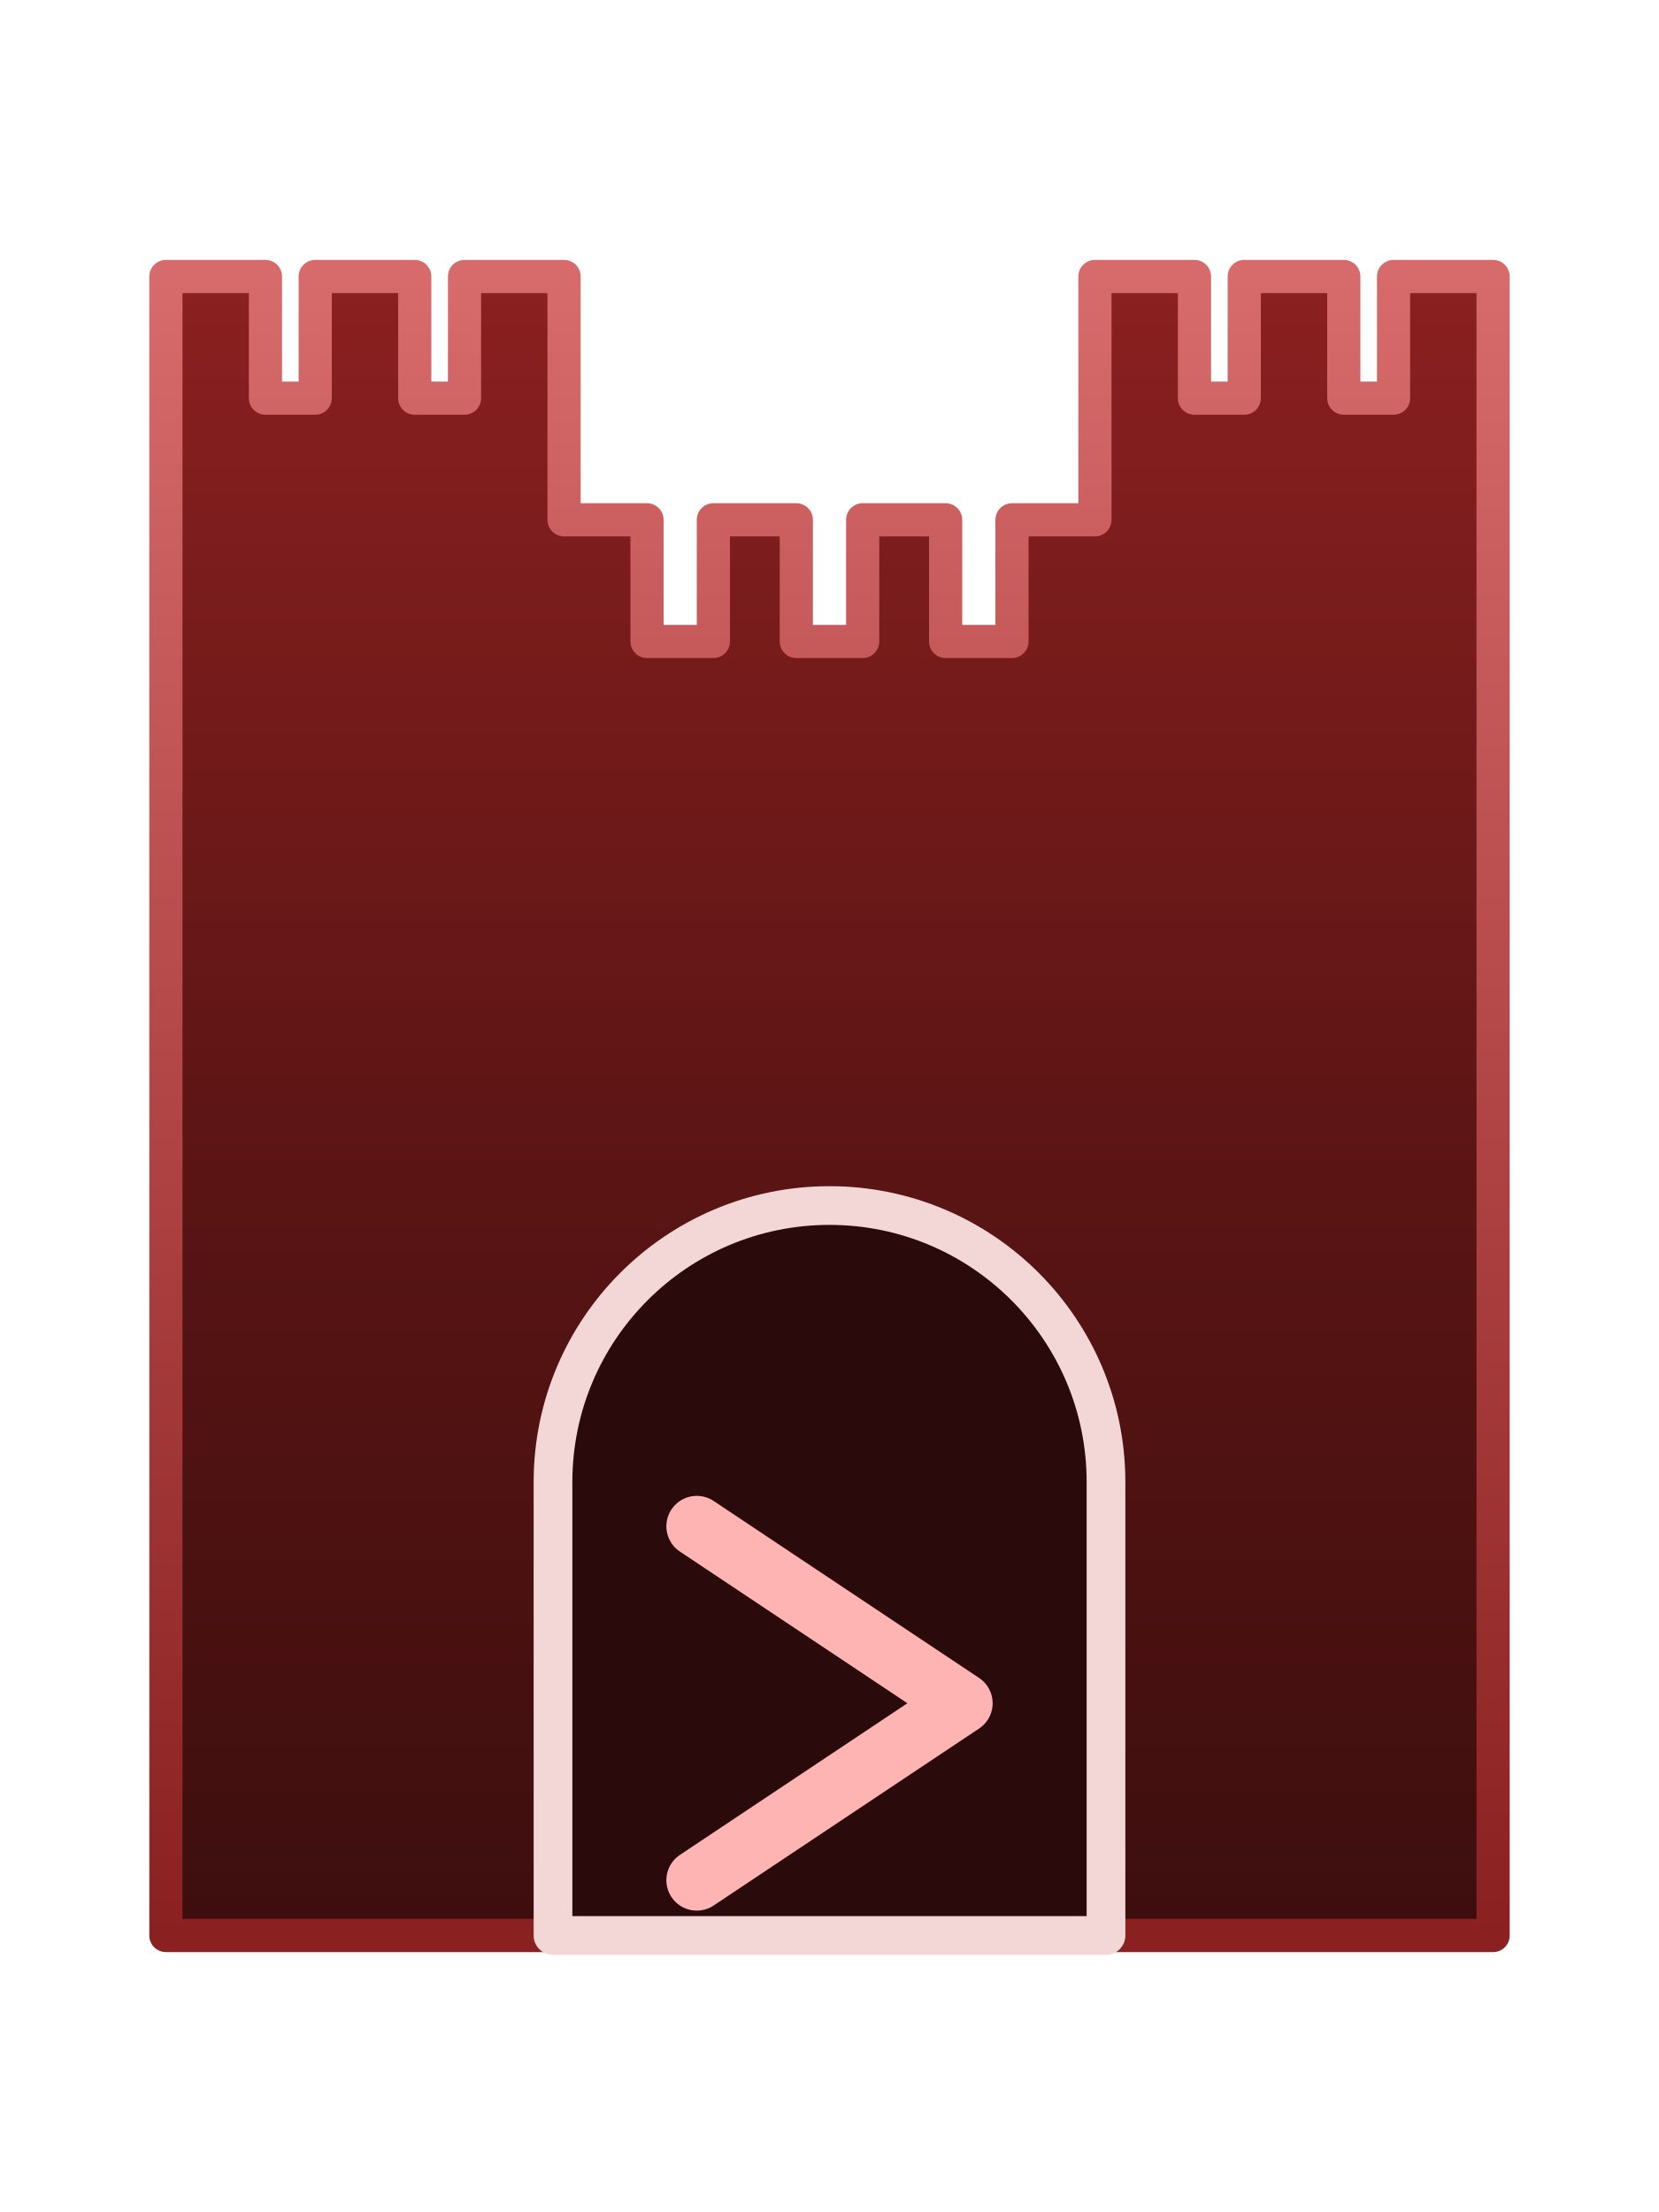
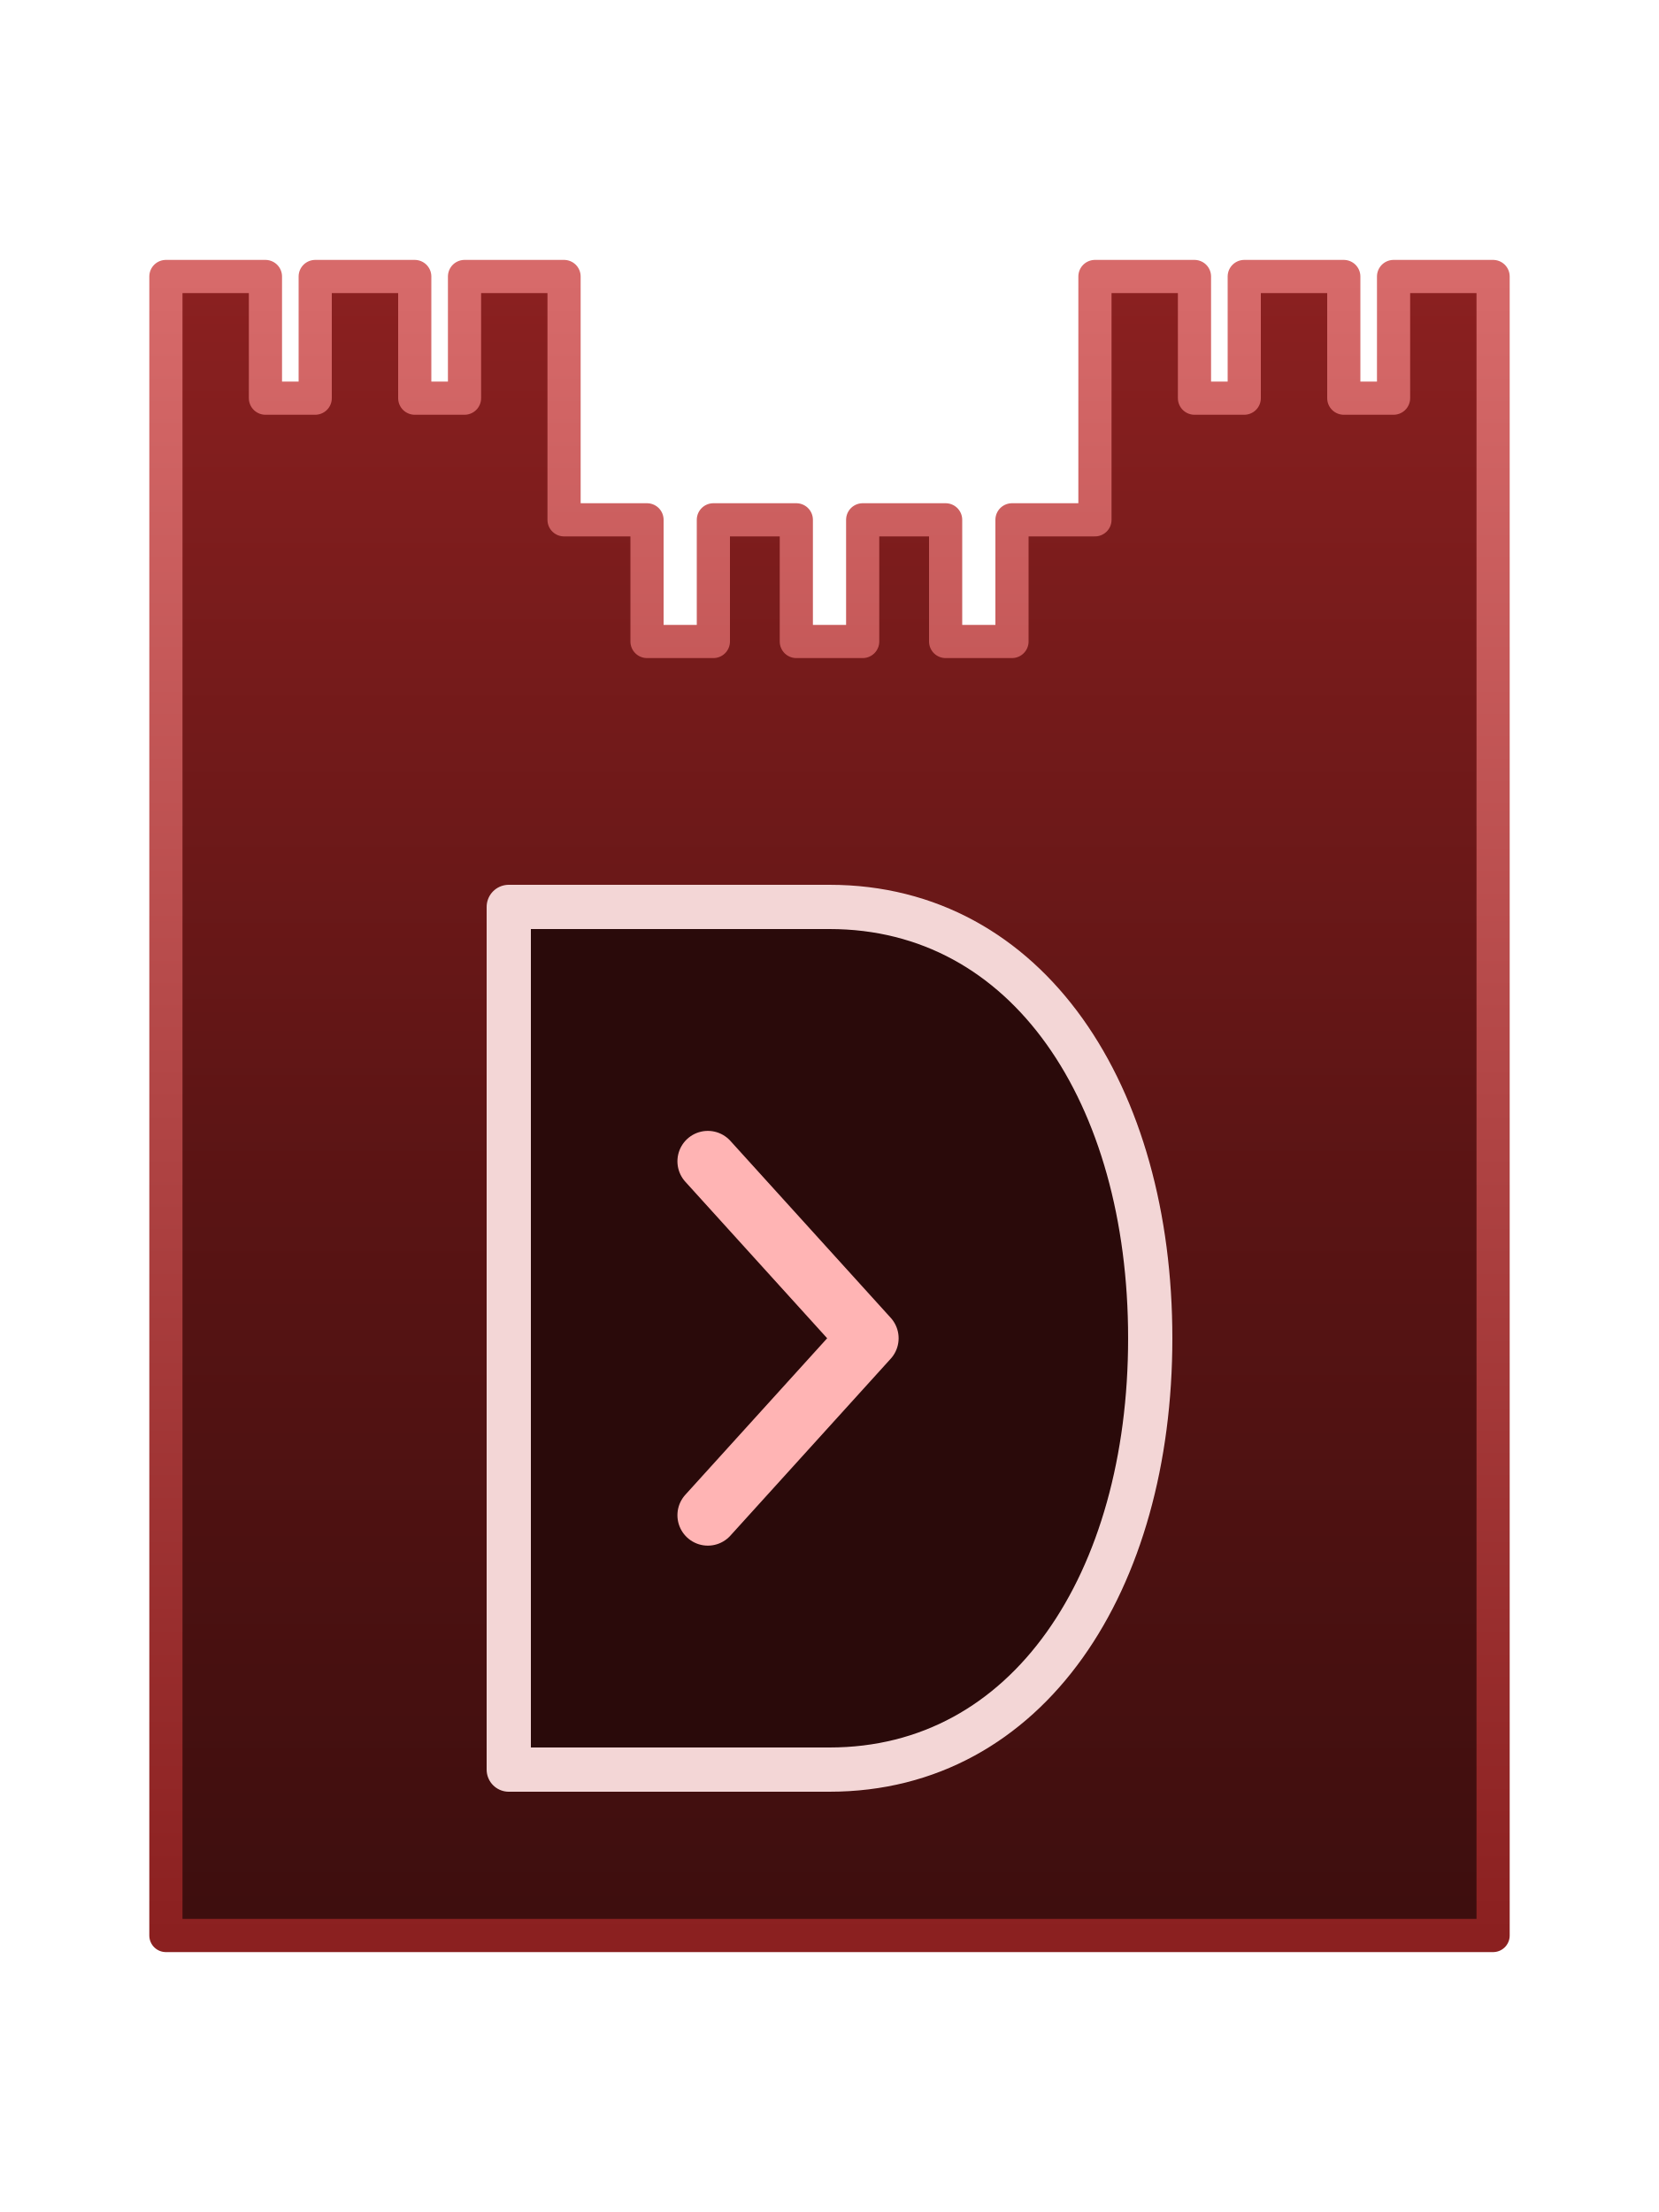
<svg xmlns="http://www.w3.org/2000/svg" viewBox="0 0 300 400" width="300" height="400" role="img" aria-label="dominion">
  <defs>
    <linearGradient id="keep" x1="0" y1="0" x2="0" y2="1">
      <stop offset="0" stop-color="#8b2020" />
      <stop offset="0.55" stop-color="#5a1414" />
      <stop offset="1" stop-color="#3d0e0e" />
    </linearGradient>
    <linearGradient id="edge" x1="0" y1="0" x2="0" y2="1">
      <stop offset="0" stop-color="#d76a6a" />
      <stop offset="1" stop-color="#8b2020" />
    </linearGradient>
  </defs>
  <path d="M30 350            L30 50            L48 50 L48 72            L57 72 L57 50            L75 50 L75 72            L84 72 L84 50            L102 50            L102 94            L117 94 L117 116            L129 116 L129 94            L144 94 L144 116            L156 116 L156 94            L171 94 L171 116            L183 116 L183 94            L198 94            L198 50            L216 50 L216 72            L225 72 L225 50            L243 50 L243 72            L252 72 L252 50            L270 50            L270 350 Z" fill="url(#keep)" stroke="url(#edge)" stroke-width="6" stroke-linejoin="round" />
-   <path d="M100 350            L100 268            A50 50 0 0 1 200 268            L200 350 Z" fill="#2a0a0a" stroke="#f3d6d6" stroke-width="7" stroke-linejoin="round" />
-   <path d="M126 276 L174 308 L126 340" fill="none" stroke="#ffb4b4" stroke-width="11" stroke-linecap="round" stroke-linejoin="round" />
+   <path d="M92 164            L92 320            L150 320            C186 320 208 286 208 242            C208 198 186 164 150 164            Z" fill="#2a0a0a" stroke="#f3d6d6" stroke-width="8" stroke-linejoin="round" />
+   <path d="M128 210 L157 242 L128 274" fill="none" stroke="#ffb4b4" stroke-width="11" stroke-linecap="round" stroke-linejoin="round" />
</svg>
